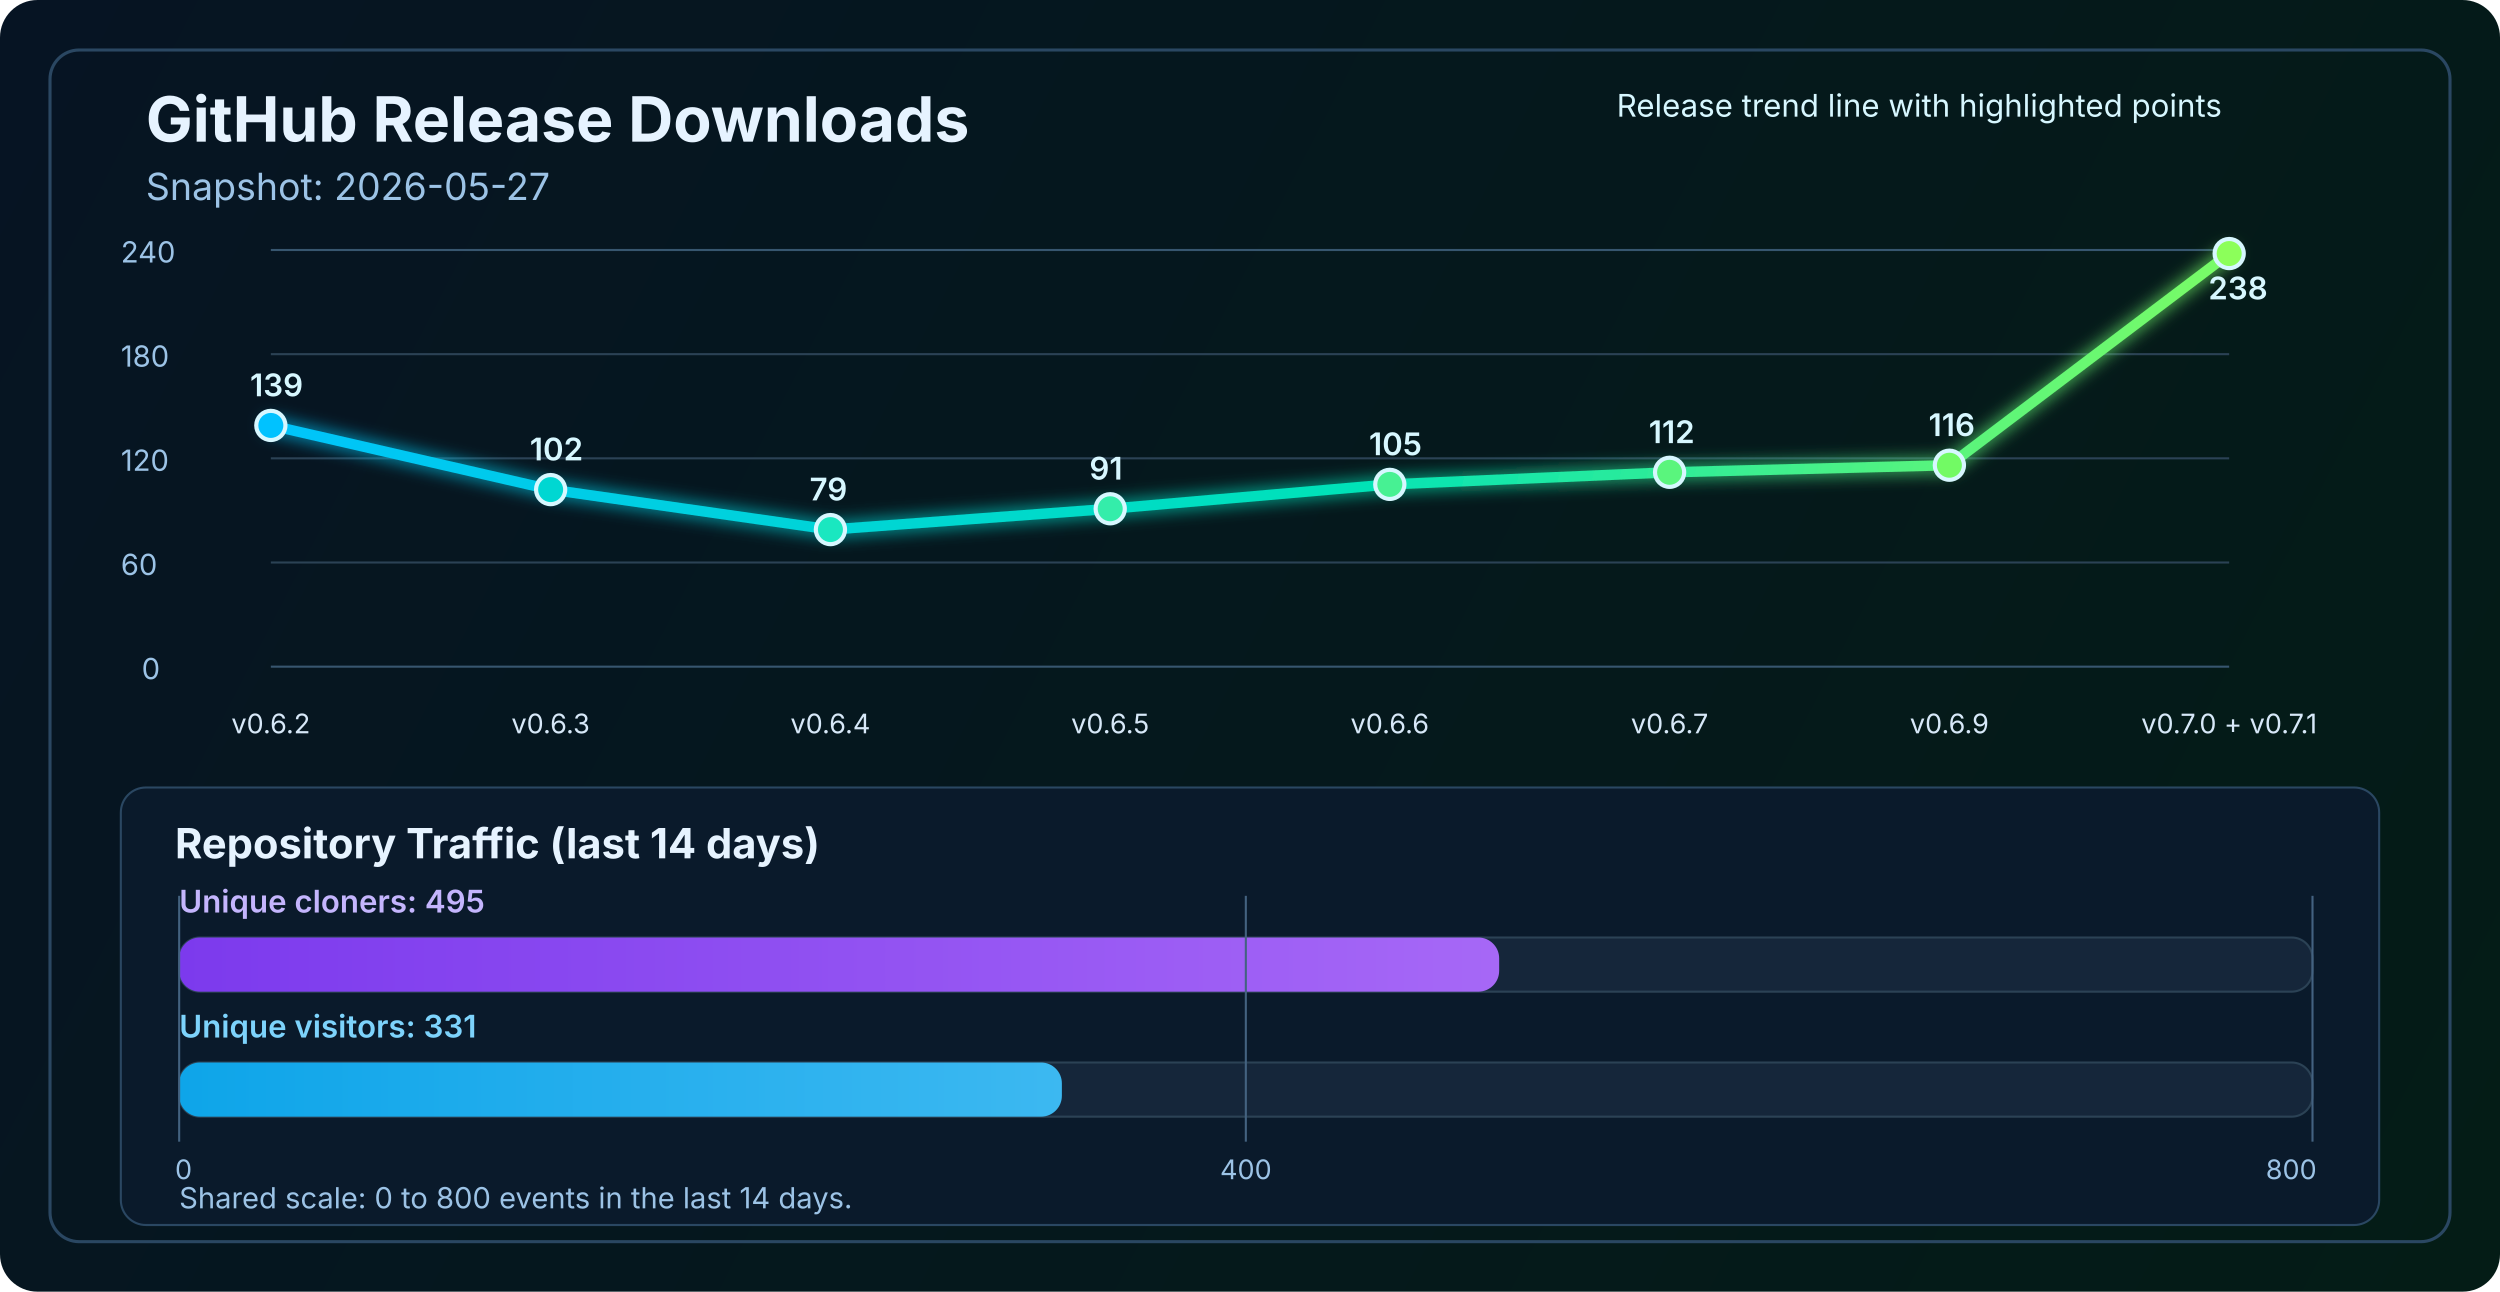
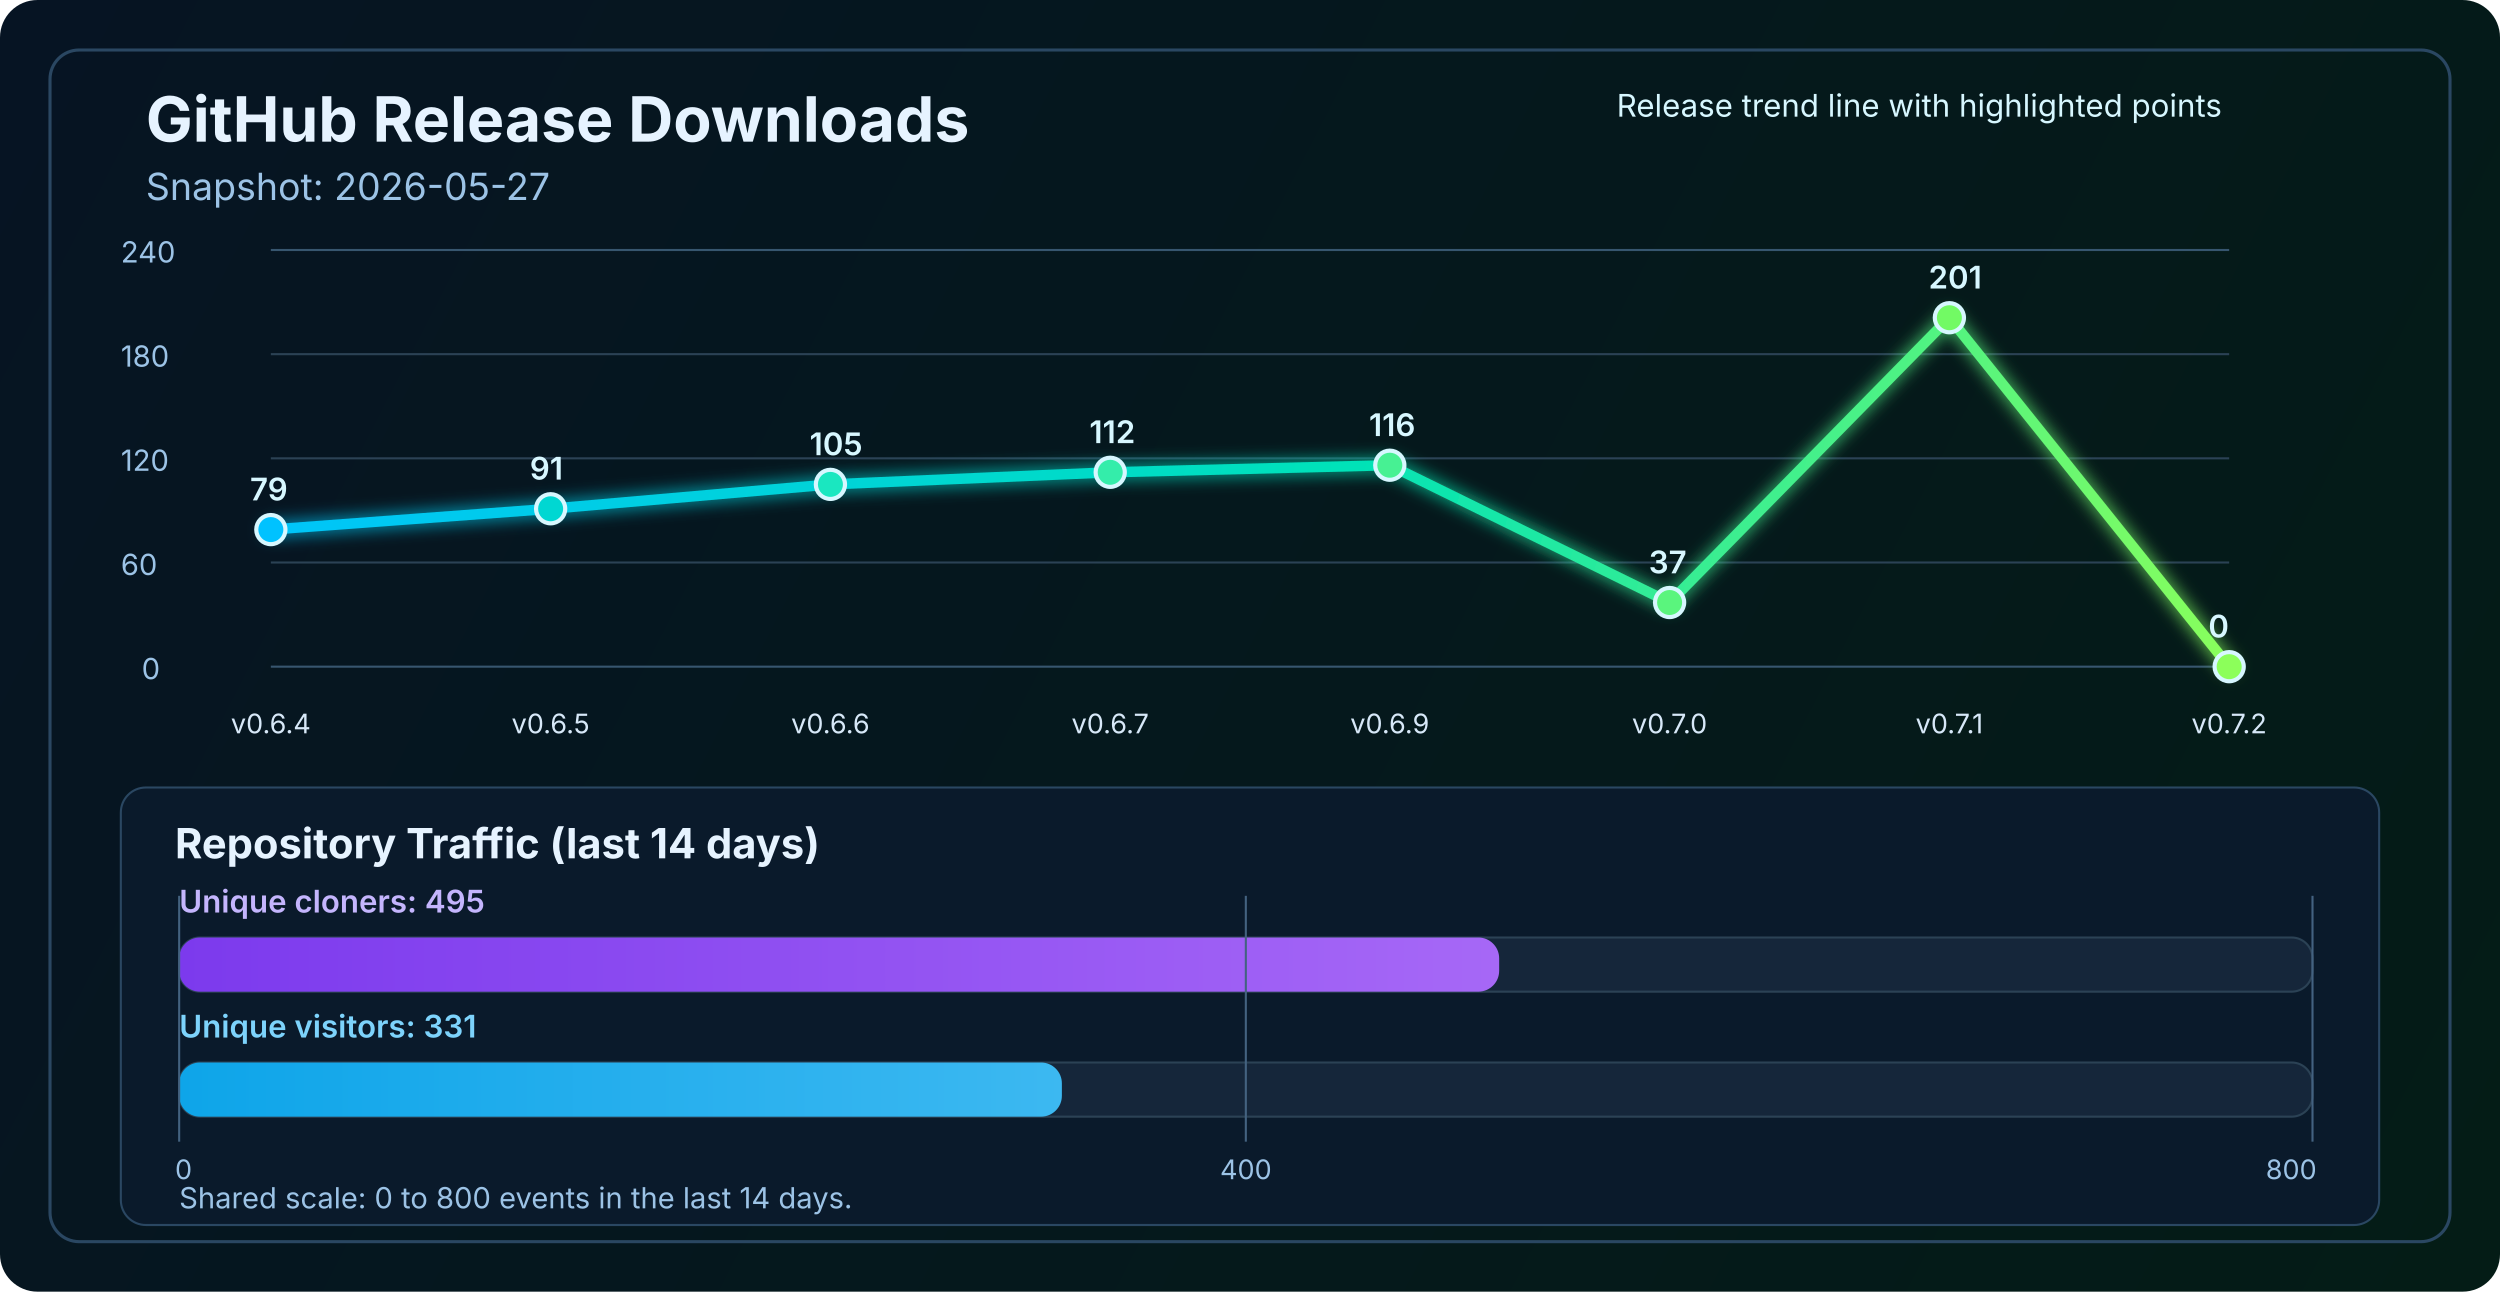
<svg xmlns="http://www.w3.org/2000/svg" width="1200" height="620" viewBox="0 0 1200 620" fill="none" role="img" aria-labelledby="title desc">
  <defs>
    <linearGradient id="bg" x1="0" y1="0" x2="1200" y2="620" gradientUnits="userSpaceOnUse">
      <stop stop-color="#061423" />
      <stop offset="1" stop-color="#041C16" />
    </linearGradient>
    <linearGradient id="line" x1="130" y1="86" x2="1070" y2="340" gradientUnits="userSpaceOnUse">
      <stop stop-color="#00C2FF" />
      <stop offset="0.55" stop-color="#00E2B8" />
      <stop offset="1" stop-color="#8CFF5A" />
    </linearGradient>
    <linearGradient id="cloneFill" x1="86" y1="450" x2="1110" y2="450" gradientUnits="userSpaceOnUse">
      <stop stop-color="#7C3AED" />
      <stop offset="1" stop-color="#C084FC" />
    </linearGradient>
    <linearGradient id="viewFill" x1="86" y1="482" x2="1110" y2="482" gradientUnits="userSpaceOnUse">
      <stop stop-color="#0EA5E9" />
      <stop offset="1" stop-color="#7DD3FC" />
    </linearGradient>
    <filter id="glow" x="-50%" y="-50%" width="200%" height="200%">
      <feGaussianBlur stdDeviation="4" result="blur" />
      <feMerge>
        <feMergeNode in="blur" />
        <feMergeNode in="SourceGraphic" />
      </feMerge>
    </filter>
  </defs>
  <rect width="1200" height="620" rx="18" fill="url(#bg)" />
  <rect x="24" y="24" width="1152" height="572" rx="14" stroke="#2A4762" stroke-width="1.5" />
  <text x="70" y="68" fill="#E6F3FF" font-size="30" font-family="SF Pro Display, -apple-system, BlinkMacSystemFont, Segoe UI, sans-serif" font-weight="700">GitHub Release Downloads</text>
  <text x="70" y="96" fill="#9CC3E6" font-size="18" font-family="SF Pro Text, -apple-system, BlinkMacSystemFont, Segoe UI, sans-serif">Snapshot: 2026-05-27</text>
  <line x1="130" y1="320.0" x2="1070" y2="320.0" stroke="#37566F" stroke-width="1" />
  <line x1="130" y1="270.0" x2="1070" y2="270.0" stroke="#2B4255" stroke-width="1" />
  <line x1="130" y1="220.0" x2="1070" y2="220.0" stroke="#2B4255" stroke-width="1" />
  <line x1="130" y1="170.0" x2="1070" y2="170.0" stroke="#2B4255" stroke-width="1" />
  <line x1="130" y1="120.0" x2="1070" y2="120.0" stroke="#37566F" stroke-width="1" />
  <text x="68" y="326.0" fill="#9CC3E6" font-size="14" font-family="SF Pro Text, -apple-system, BlinkMacSystemFont, Segoe UI, sans-serif">0</text>
  <text x="58" y="276.0" fill="#9CC3E6" font-size="14" font-family="SF Pro Text, -apple-system, BlinkMacSystemFont, Segoe UI, sans-serif">60</text>
  <text x="58" y="226.0" fill="#9CC3E6" font-size="14" font-family="SF Pro Text, -apple-system, BlinkMacSystemFont, Segoe UI, sans-serif">120</text>
  <text x="58" y="176.0" fill="#9CC3E6" font-size="14" font-family="SF Pro Text, -apple-system, BlinkMacSystemFont, Segoe UI, sans-serif">180</text>
  <text x="58" y="126.0" fill="#9CC3E6" font-size="14" font-family="SF Pro Text, -apple-system, BlinkMacSystemFont, Segoe UI, sans-serif">240</text>
-   <polyline points="130.0,204.2 264.3,235.0 398.6,254.2 532.9,244.2 667.1,232.5 801.4,226.7 935.7,223.3 1070.0,121.7" fill="none" stroke="url(#line)" stroke-width="5" stroke-linecap="round" stroke-linejoin="round" filter="url(#glow)" />
-   <circle cx="130.0" cy="204.2" r="7" fill="#00C2FF" stroke="#D7F7FF" stroke-width="2" />
-   <circle cx="264.3" cy="235.0" r="7" fill="#00D7D2" stroke="#D7F7FF" stroke-width="2" />
-   <circle cx="398.6" cy="254.2" r="7" fill="#1AE7C0" stroke="#D7F7FF" stroke-width="2" />
-   <circle cx="532.9" cy="244.2" r="7" fill="#34EDAA" stroke="#D7F7FF" stroke-width="2" />
-   <circle cx="667.1" cy="232.5" r="7" fill="#47F193" stroke="#D7F7FF" stroke-width="2" />
-   <circle cx="801.4" cy="226.7" r="7" fill="#5AF57D" stroke="#D7F7FF" stroke-width="2" />
-   <circle cx="935.7" cy="223.3" r="7" fill="#72FA64" stroke="#D7F7FF" stroke-width="2" />
-   <circle cx="1070.0" cy="121.7" r="7" fill="#8CFF5A" stroke="#D7F7FF" stroke-width="2" />
-   <text x="130.0" y="352" text-anchor="middle" fill="#D7E8F8" font-size="13" font-family="SF Pro Text, -apple-system, BlinkMacSystemFont, Segoe UI, sans-serif">v0.6.2</text>
-   <text x="264.3" y="352" text-anchor="middle" fill="#D7E8F8" font-size="13" font-family="SF Pro Text, -apple-system, BlinkMacSystemFont, Segoe UI, sans-serif">v0.6.3</text>
-   <text x="398.6" y="352" text-anchor="middle" fill="#D7E8F8" font-size="13" font-family="SF Pro Text, -apple-system, BlinkMacSystemFont, Segoe UI, sans-serif">v0.6.4</text>
-   <text x="532.9" y="352" text-anchor="middle" fill="#D7E8F8" font-size="13" font-family="SF Pro Text, -apple-system, BlinkMacSystemFont, Segoe UI, sans-serif">v0.6.5</text>
-   <text x="667.1" y="352" text-anchor="middle" fill="#D7E8F8" font-size="13" font-family="SF Pro Text, -apple-system, BlinkMacSystemFont, Segoe UI, sans-serif">v0.6.6</text>
-   <text x="801.4" y="352" text-anchor="middle" fill="#D7E8F8" font-size="13" font-family="SF Pro Text, -apple-system, BlinkMacSystemFont, Segoe UI, sans-serif">v0.6.7</text>
-   <text x="935.7" y="352" text-anchor="middle" fill="#D7E8F8" font-size="13" font-family="SF Pro Text, -apple-system, BlinkMacSystemFont, Segoe UI, sans-serif">v0.6.9</text>
-   <text x="1070.0" y="352" text-anchor="middle" fill="#D7E8F8" font-size="13" font-family="SF Pro Text, -apple-system, BlinkMacSystemFont, Segoe UI, sans-serif">v0.7.0 + v0.7.1</text>
-   <text x="120.0" y="190.2" fill="#D7F7FF" font-size="15" font-family="SF Pro Text, -apple-system, BlinkMacSystemFont, Segoe UI, sans-serif" font-weight="600">139</text>
-   <text x="254.3" y="221.0" fill="#D7F7FF" font-size="15" font-family="SF Pro Text, -apple-system, BlinkMacSystemFont, Segoe UI, sans-serif" font-weight="600">102</text>
-   <text x="388.6" y="240.2" fill="#D7F7FF" font-size="15" font-family="SF Pro Text, -apple-system, BlinkMacSystemFont, Segoe UI, sans-serif" font-weight="600">79</text>
-   <text x="522.9" y="230.2" fill="#D7F7FF" font-size="15" font-family="SF Pro Text, -apple-system, BlinkMacSystemFont, Segoe UI, sans-serif" font-weight="600">91</text>
-   <text x="657.1" y="218.5" fill="#D7F7FF" font-size="15" font-family="SF Pro Text, -apple-system, BlinkMacSystemFont, Segoe UI, sans-serif" font-weight="600">105</text>
-   <text x="791.4" y="212.7" fill="#D7F7FF" font-size="15" font-family="SF Pro Text, -apple-system, BlinkMacSystemFont, Segoe UI, sans-serif" font-weight="600">112</text>
-   <text x="925.7" y="209.3" fill="#D7F7FF" font-size="15" font-family="SF Pro Text, -apple-system, BlinkMacSystemFont, Segoe UI, sans-serif" font-weight="600">116</text>
-   <text x="1060.0" y="143.7" fill="#D7F7FF" font-size="15" font-family="SF Pro Text, -apple-system, BlinkMacSystemFont, Segoe UI, sans-serif" font-weight="600">238</text>
+   <polyline points="130.0,254.2 264.3,244.2 398.6,232.5 532.9,226.7 667.1,223.3 801.4,289.2 935.7,152.5 1070.0,320.0" fill="none" stroke="url(#line)" stroke-width="5" stroke-linecap="round" stroke-linejoin="round" filter="url(#glow)" />
+   <circle cx="130.0" cy="254.2" r="7" fill="#00C2FF" stroke="#D7F7FF" stroke-width="2" />
+   <circle cx="264.3" cy="244.2" r="7" fill="#00D7D2" stroke="#D7F7FF" stroke-width="2" />
+   <circle cx="398.6" cy="232.5" r="7" fill="#1AE7C0" stroke="#D7F7FF" stroke-width="2" />
+   <circle cx="532.9" cy="226.7" r="7" fill="#34EDAA" stroke="#D7F7FF" stroke-width="2" />
+   <circle cx="667.1" cy="223.3" r="7" fill="#47F193" stroke="#D7F7FF" stroke-width="2" />
+   <circle cx="801.4" cy="289.2" r="7" fill="#5AF57D" stroke="#D7F7FF" stroke-width="2" />
+   <circle cx="935.7" cy="152.5" r="7" fill="#72FA64" stroke="#D7F7FF" stroke-width="2" />
+   <circle cx="1070.0" cy="320.0" r="7" fill="#8CFF5A" stroke="#D7F7FF" stroke-width="2" />
+   <text x="130.0" y="352" text-anchor="middle" fill="#D7E8F8" font-size="13" font-family="SF Pro Text, -apple-system, BlinkMacSystemFont, Segoe UI, sans-serif">v0.6.4</text>
+   <text x="264.3" y="352" text-anchor="middle" fill="#D7E8F8" font-size="13" font-family="SF Pro Text, -apple-system, BlinkMacSystemFont, Segoe UI, sans-serif">v0.6.5</text>
+   <text x="398.6" y="352" text-anchor="middle" fill="#D7E8F8" font-size="13" font-family="SF Pro Text, -apple-system, BlinkMacSystemFont, Segoe UI, sans-serif">v0.6.6</text>
+   <text x="532.9" y="352" text-anchor="middle" fill="#D7E8F8" font-size="13" font-family="SF Pro Text, -apple-system, BlinkMacSystemFont, Segoe UI, sans-serif">v0.6.7</text>
+   <text x="667.1" y="352" text-anchor="middle" fill="#D7E8F8" font-size="13" font-family="SF Pro Text, -apple-system, BlinkMacSystemFont, Segoe UI, sans-serif">v0.6.9</text>
+   <text x="801.4" y="352" text-anchor="middle" fill="#D7E8F8" font-size="13" font-family="SF Pro Text, -apple-system, BlinkMacSystemFont, Segoe UI, sans-serif">v0.7.0</text>
+   <text x="935.7" y="352" text-anchor="middle" fill="#D7E8F8" font-size="13" font-family="SF Pro Text, -apple-system, BlinkMacSystemFont, Segoe UI, sans-serif">v0.7.1</text>
+   <text x="1070.0" y="352" text-anchor="middle" fill="#D7E8F8" font-size="13" font-family="SF Pro Text, -apple-system, BlinkMacSystemFont, Segoe UI, sans-serif">v0.7.2</text>
+   <text x="120.0" y="240.2" fill="#D7F7FF" font-size="15" font-family="SF Pro Text, -apple-system, BlinkMacSystemFont, Segoe UI, sans-serif" font-weight="600">79</text>
+   <text x="254.3" y="230.2" fill="#D7F7FF" font-size="15" font-family="SF Pro Text, -apple-system, BlinkMacSystemFont, Segoe UI, sans-serif" font-weight="600">91</text>
+   <text x="388.6" y="218.5" fill="#D7F7FF" font-size="15" font-family="SF Pro Text, -apple-system, BlinkMacSystemFont, Segoe UI, sans-serif" font-weight="600">105</text>
+   <text x="522.9" y="212.7" fill="#D7F7FF" font-size="15" font-family="SF Pro Text, -apple-system, BlinkMacSystemFont, Segoe UI, sans-serif" font-weight="600">112</text>
+   <text x="657.1" y="209.3" fill="#D7F7FF" font-size="15" font-family="SF Pro Text, -apple-system, BlinkMacSystemFont, Segoe UI, sans-serif" font-weight="600">116</text>
+   <text x="791.4" y="275.2" fill="#D7F7FF" font-size="15" font-family="SF Pro Text, -apple-system, BlinkMacSystemFont, Segoe UI, sans-serif" font-weight="600">37</text>
+   <text x="925.7" y="138.5" fill="#D7F7FF" font-size="15" font-family="SF Pro Text, -apple-system, BlinkMacSystemFont, Segoe UI, sans-serif" font-weight="600">201</text>
+   <text x="1060.0" y="306.0" fill="#D7F7FF" font-size="15" font-family="SF Pro Text, -apple-system, BlinkMacSystemFont, Segoe UI, sans-serif" font-weight="600">0</text>
  <text x="776" y="56" fill="#D7F7FF" font-size="15" font-family="SF Pro Text, -apple-system, BlinkMacSystemFont, Segoe UI, sans-serif">Release trend line with highlighted points</text>
  <rect x="58" y="378" width="1084" height="210" rx="12" fill="#0A1A2B" stroke="#2A4762" stroke-width="1" />
  <text x="84" y="412" fill="#E6F3FF" font-size="20" font-family="SF Pro Text, -apple-system, BlinkMacSystemFont, Segoe UI, sans-serif" font-weight="700">Repository Traffic (last 14 days)</text>
  <text x="86" y="438" fill="#C4B5FD" font-size="15" font-family="SF Pro Text, -apple-system, BlinkMacSystemFont, Segoe UI, sans-serif" font-weight="600">Unique cloners: 495</text>
  <rect x="86" y="450" width="1024" height="26" rx="10" fill="#15263A" stroke="#2B4255" stroke-width="1" />
  <rect x="86" y="450" width="633.6" height="26" rx="10" fill="url(#cloneFill)" />
  <text x="86" y="498" fill="#7DD3FC" font-size="15" font-family="SF Pro Text, -apple-system, BlinkMacSystemFont, Segoe UI, sans-serif" font-weight="600">Unique visitors: 331</text>
  <rect x="86" y="510" width="1024" height="26" rx="10" fill="#15263A" stroke="#2B4255" stroke-width="1" />
  <rect x="86" y="510" width="423.7" height="26" rx="10" fill="url(#viewFill)" />
  <line x1="86" y1="430" x2="86" y2="548" stroke="#436280" stroke-width="1" />
  <line x1="598.0" y1="430" x2="598.0" y2="548" stroke="#436280" stroke-width="1" />
  <line x1="1110" y1="430" x2="1110" y2="548" stroke="#436280" stroke-width="1" />
  <text x="84" y="566" text-anchor="start" fill="#9CC3E6" font-size="13" font-family="SF Pro Text, -apple-system, BlinkMacSystemFont, Segoe UI, sans-serif">0</text>
  <text x="598.0" y="566" text-anchor="middle" fill="#9CC3E6" font-size="13" font-family="SF Pro Text, -apple-system, BlinkMacSystemFont, Segoe UI, sans-serif">400</text>
  <text x="1112" y="566" text-anchor="end" fill="#9CC3E6" font-size="13" font-family="SF Pro Text, -apple-system, BlinkMacSystemFont, Segoe UI, sans-serif">800</text>
  <text x="86" y="580" fill="#9CC3E6" font-size="14" font-family="SF Pro Text, -apple-system, BlinkMacSystemFont, Segoe UI, sans-serif">Shared scale: 0 to 800 events in the last 14 days.</text>
</svg>
